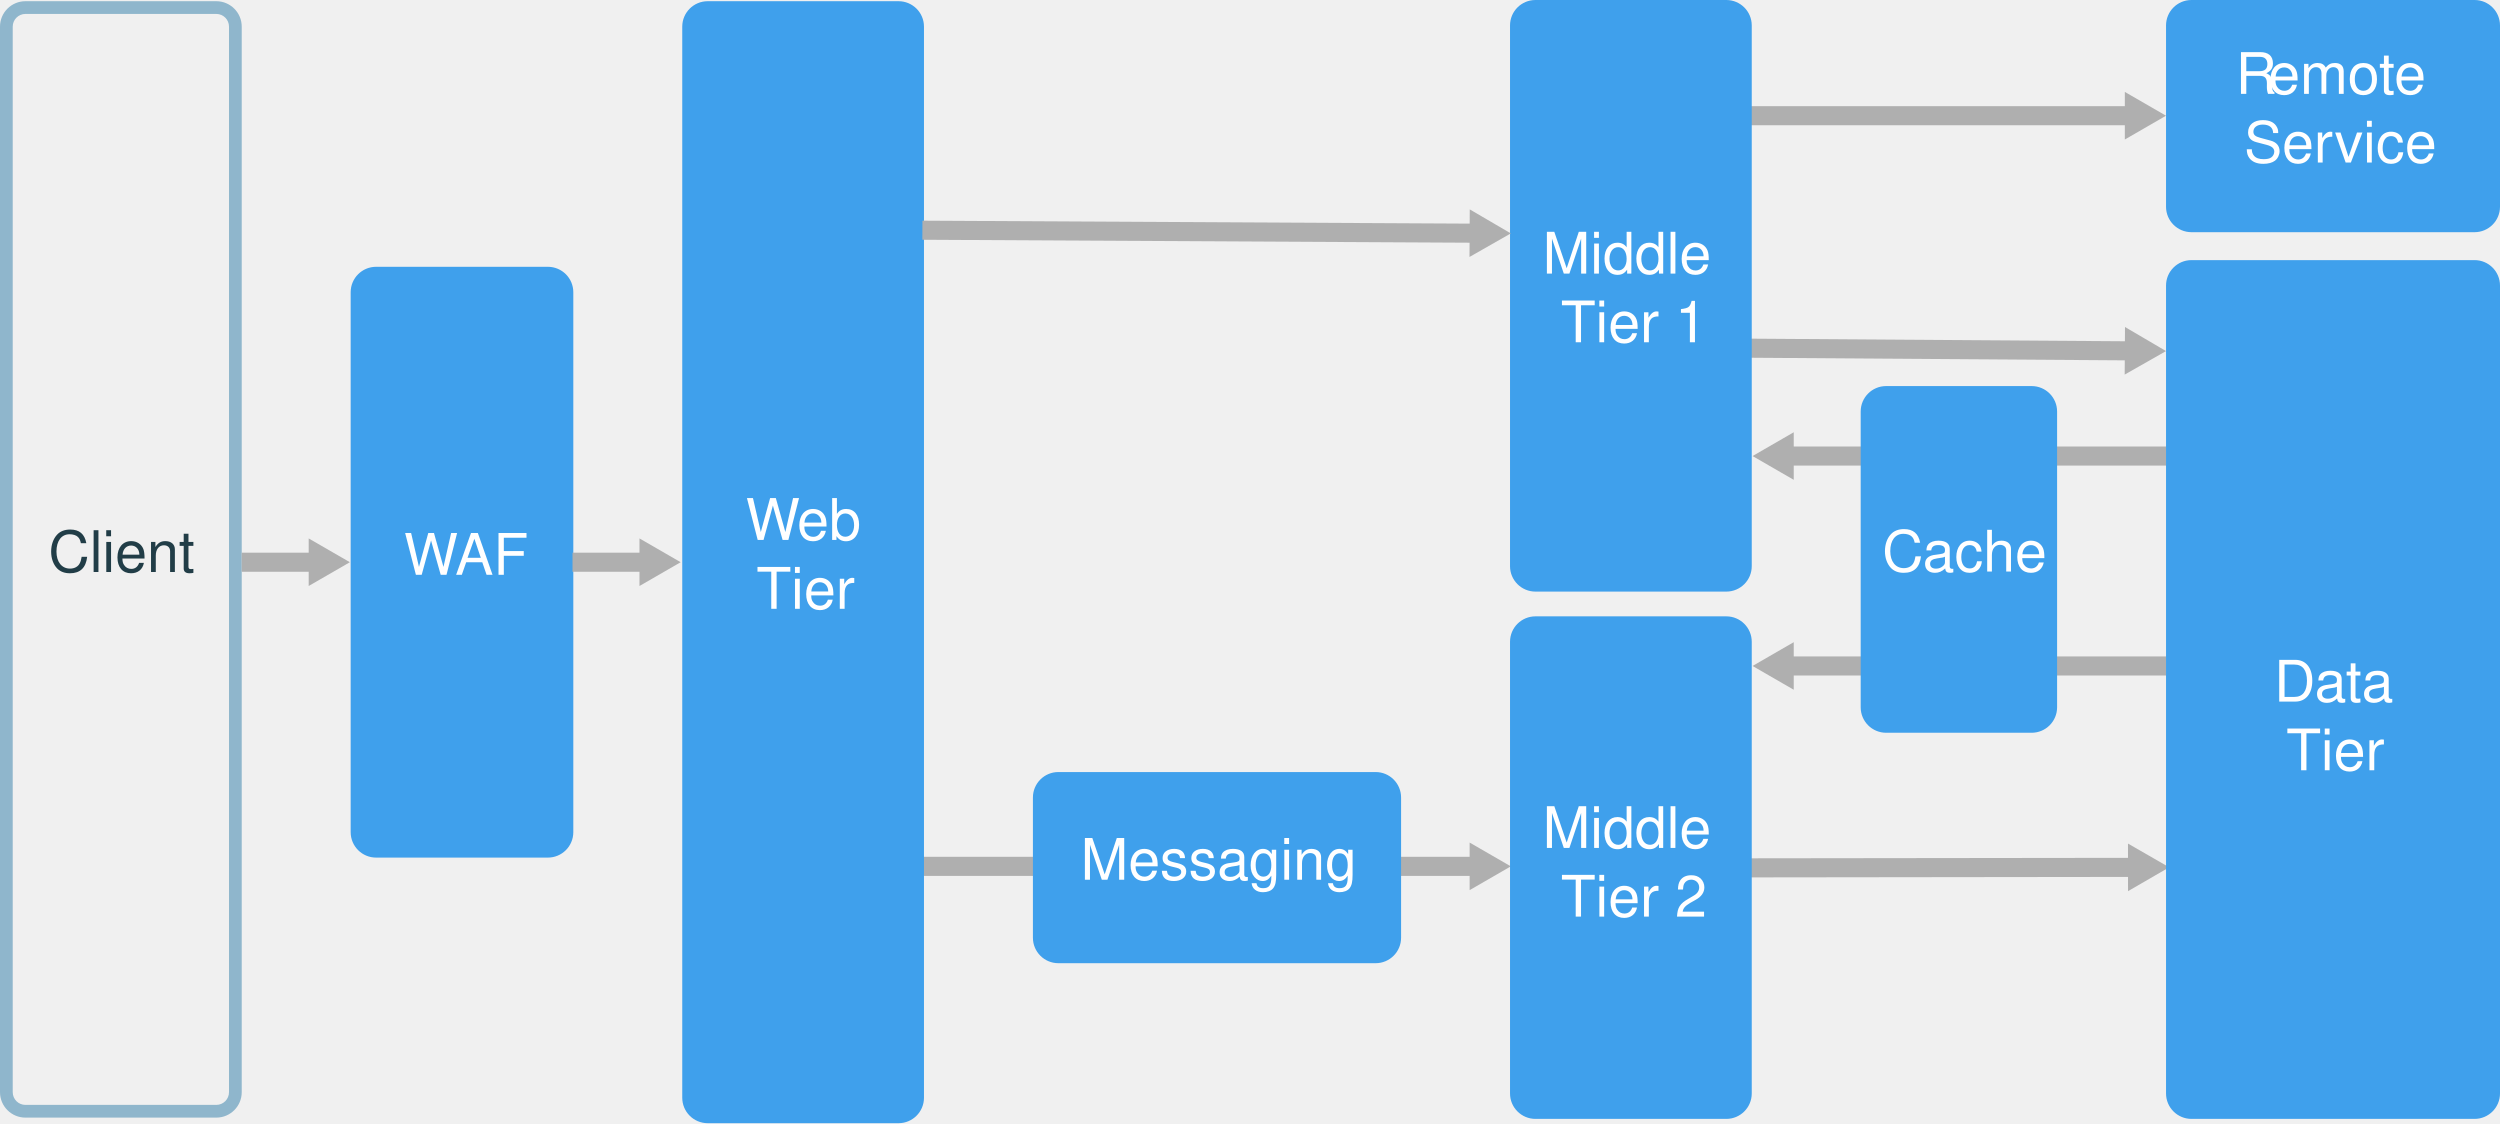
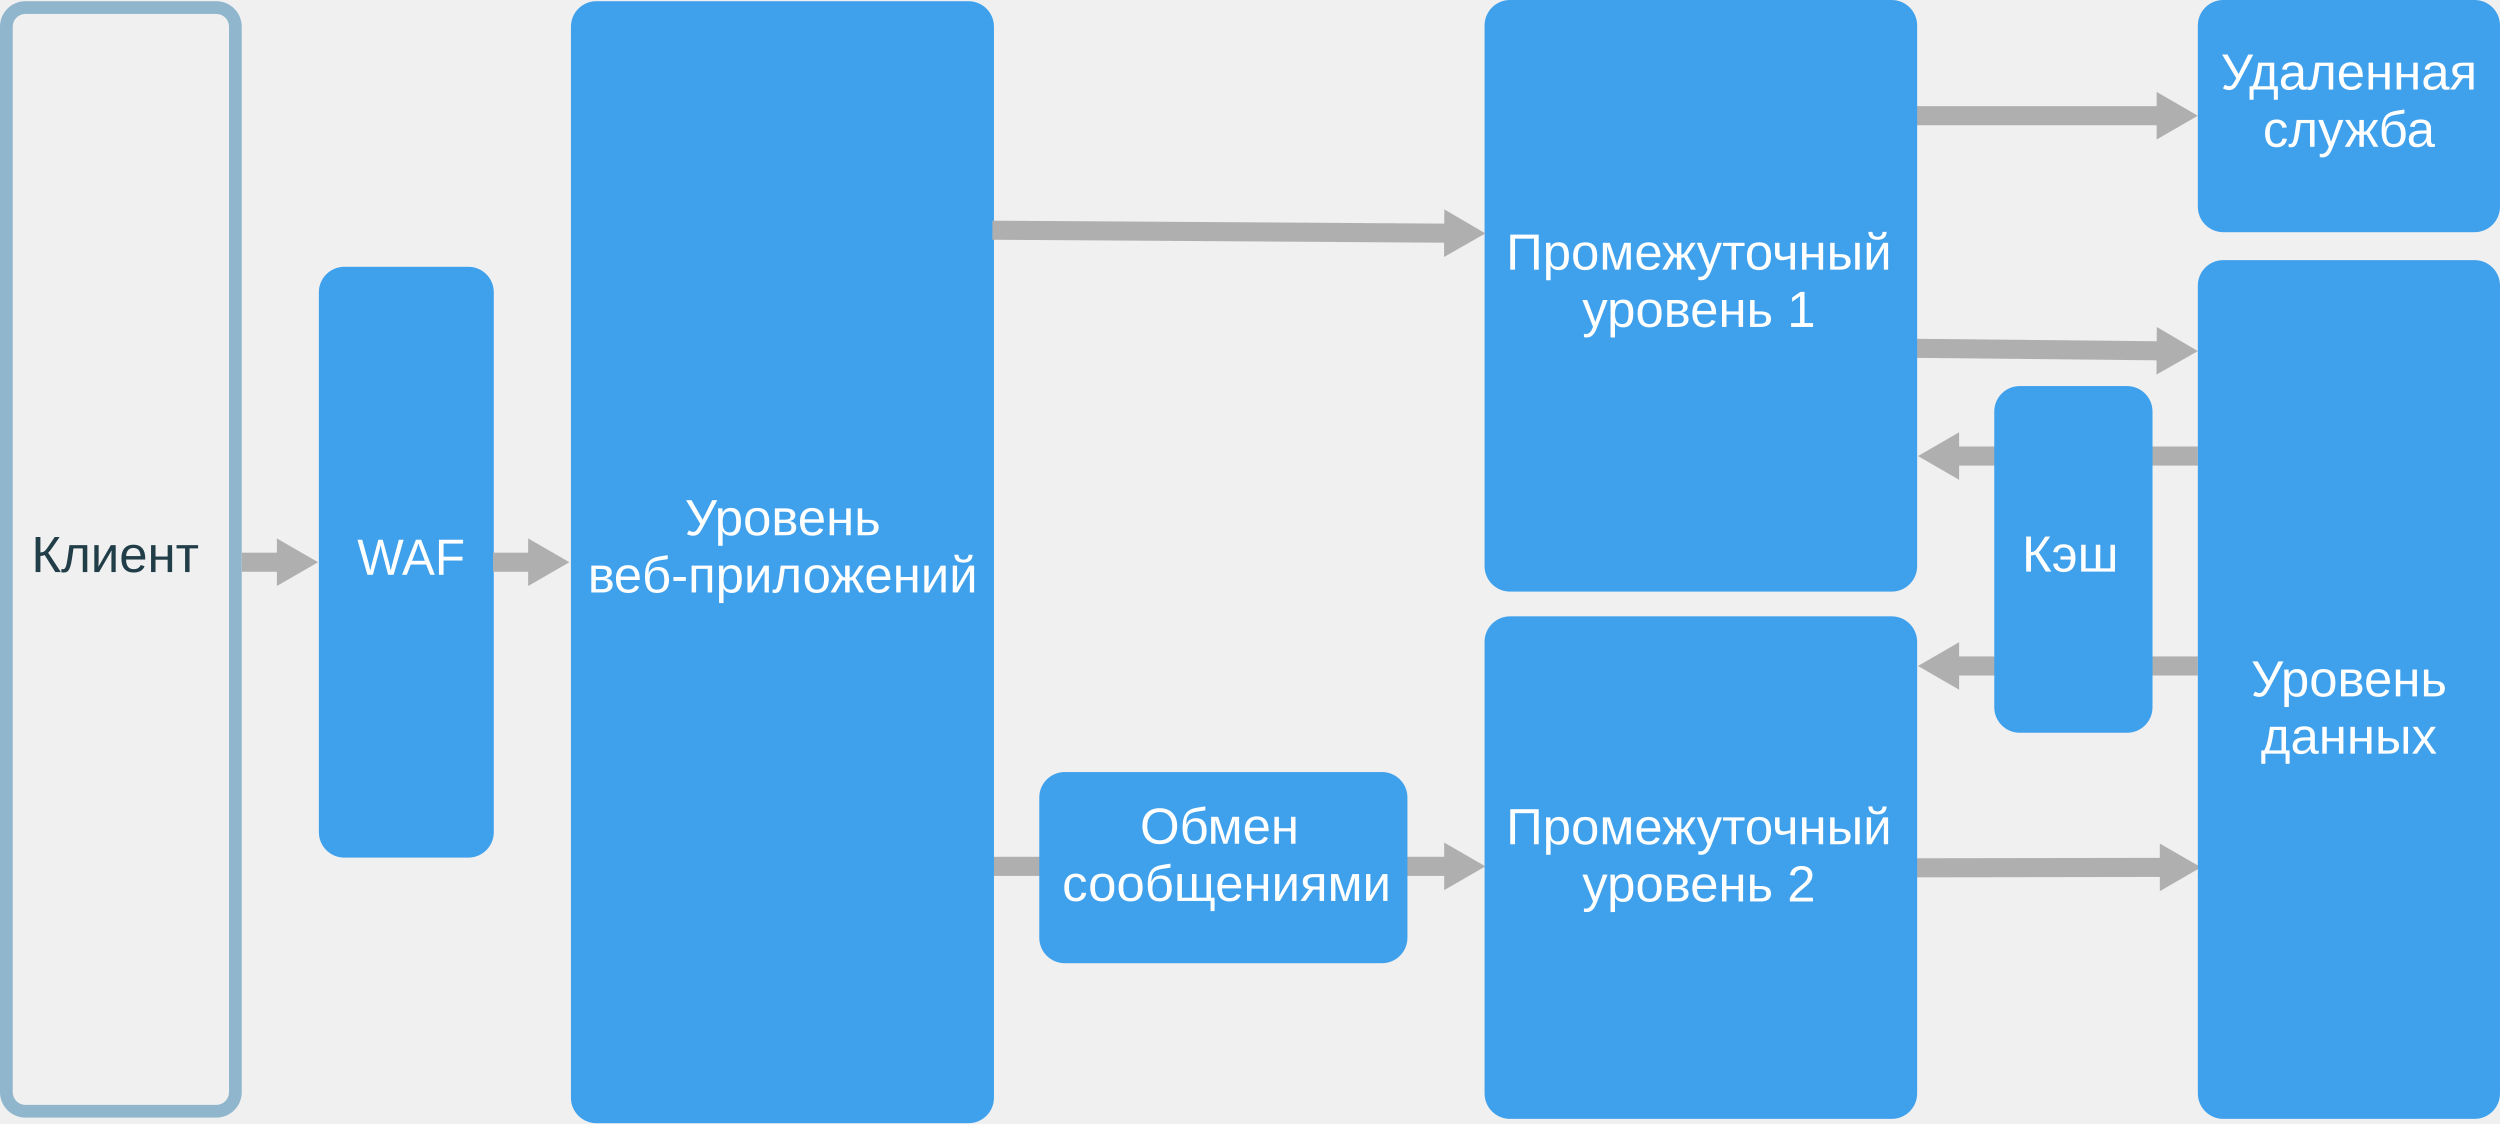
- <svg xmlns="http://www.w3.org/2000/svg" id="Layer_1" data-name="Layer 1" width="786" height="353.13" viewBox="0 0 786 353.13">
+ <svg xmlns="http://www.w3.org/2000/svg" viewBox="0 0 786 353.13">
  <defs>
-     <style>
- text{font-family:segoe-ui_normal,Segoe UI,Segoe,Segoe WP,Helvetica Neue,Helvetica,sans-serif;}.cls-1,.cls-3{fill:none;stroke:#afafaf;stroke-width:6px;}.cls-1{stroke-miterlimit:10;}.cls-2{fill:#afafaf;}.cls-3{stroke-linejoin:bevel;}.cls-4{fill:#3fa0ec;}.cls-5{font-size:18.04px;}.cls-5,.cls-7{fill:#fff;}.cls-6{letter-spacing:-0.04em;}.cls-11,.cls-7{font-size:18px;}.cls-8{letter-spacing:-0.03em;}.cls-9{letter-spacing:-0.04em;}.cls-10{fill:#8fb6cc;}.cls-11{fill:#213d47;}</style>
+     <style>.cls-1,.cls-3{fill:none;stroke:#afafaf;stroke-width:6px;}.cls-1{stroke-miterlimit:10;}.cls-2{fill:#afafaf;}.cls-3{stroke-linejoin:bevel;}.cls-4{fill:#3fa0ec;}.cls-5{fill:#8fb6cc;}.cls-6,.cls-7{isolation:isolate;}.cls-6,.cls-7,.cls-9{font-size:16px;font-family:ArialMT, Arial;}.cls-6{fill:#213d47;}.cls-7,.cls-9{fill:#fff;}.cls-8{letter-spacing:-0.04em;}.cls-10{letter-spacing:-0.04em;}.cls-11{letter-spacing:-0.01em;}.cls-12{letter-spacing:0.01em;}.cls-13{letter-spacing:-0.02em;}.cls-14{letter-spacing:-0.08em;}.cls-15{letter-spacing:-0.02em;}</style>
  </defs>
-   <line class="cls-1" x1="561.76" y1="209.38" x2="681" y2="209.38" />
-   <polygon class="cls-2" points="563.95 216.86 551 209.38 563.95 201.9 563.95 216.86" />
-   <line class="cls-1" x1="538" y1="36.38" x2="670.24" y2="36.38" />
-   <polygon class="cls-2" points="668.05 43.86 681 36.38 668.05 28.9 668.05 43.86" />
-   <line class="cls-1" x1="537" y1="109.38" x2="670.24" y2="110.31" />
-   <polygon class="cls-2" points="668 117.77 681 110.38 668.1 102.81 668 117.77" />
-   <line class="cls-3" x1="537" y1="272.87" x2="671.23" y2="272.7" />
-   <polygon class="cls-2" points="669.05 280.18 682 272.68 669.04 265.22 669.05 280.18" />
-   <line class="cls-1" x1="561.76" y1="143.38" x2="681" y2="143.38" />
-   <polygon class="cls-2" points="563.95 150.86 551 143.38 563.95 135.9 563.95 150.86" />
-   <line class="cls-1" x1="290" y1="272.38" x2="464.24" y2="272.38" />
-   <polygon class="cls-2" points="462.05 279.86 475 272.38 462.05 264.9 462.05 279.86" />
-   <rect class="cls-4" x="214.5" y="0.38" width="76" height="352.75" rx="8" ry="8" />
-   <text class="cls-5" transform="translate(234.45 169.75)">
-     <tspan class="cls-6">W</tspan>
-     <tspan x="16.14" y="0">eb</tspan>
-     <tspan x="3.33" y="21.65">Tier</tspan>
-   </text>
-   <rect class="cls-4" x="474.75" width="76" height="186" rx="8" ry="8" />
-   <text class="cls-7" transform="translate(485 86.01)">Middle<tspan x="5.7" y="21.6">Tier 1</tspan>
-   </text>
-   <rect class="cls-4" x="474.75" y="193.78" width="76" height="158" rx="8" ry="8" />
-   <text class="cls-7" transform="translate(485 266.59)">Middle<tspan x="5.7" y="21.6">Tier 2</tspan>
-   </text>
-   <rect class="cls-4" x="324.75" y="242.73" width="115.75" height="60.1" rx="8" ry="8" />
-   <text class="cls-7" transform="translate(339.75 276.59)">Messaging</text>
-   <rect class="cls-4" x="585" y="121.38" width="61.75" height="109" rx="8" ry="8" />
-   <text class="cls-7" transform="translate(591.77 179.69)">Cache</text>
-   <line class="cls-1" x1="290" y1="72.38" x2="464.24" y2="73.32" />
-   <polygon class="cls-2" points="462.01 80.79 475 73.38 462.09 65.83 462.01 80.79" />
-   <rect class="cls-4" x="681" width="105" height="73" rx="8" ry="8" />
-   <text class="cls-7" transform="translate(702.89 29.51)">
-     <tspan class="cls-8">R</tspan>
-     <tspan x="10.24" y="0">emote</tspan>
-     <tspan x="2.64" y="21.6">Service</tspan>
-   </text>
-   <rect class="cls-4" x="681" y="81.78" width="105" height="270" rx="8" ry="8" />
-   <text class="cls-7" transform="translate(714.98 220.58)">Data<tspan x="3.79" y="21.6">Tier</tspan>
-   </text>
-   <rect class="cls-4" x="110.25" y="83.88" width="70" height="185.75" rx="8" ry="8" />
-   <text class="cls-7" transform="translate(126.99 180.71)">
-     <tspan class="cls-9">W</tspan>
-     <tspan x="16.11" y="0">AF</tspan>
-   </text>
-   <line class="cls-1" x1="180" y1="176.76" x2="203.24" y2="176.76" />
-   <polygon class="cls-2" points="201.05 184.24 214 176.76 201.05 169.28 201.05 184.24" />
-   <path class="cls-10" d="M75,133a4,4,0,0,1,4,4V472a4,4,0,0,1-4,4H15a4,4,0,0,1-4-4V137a4,4,0,0,1,4-4H75m0-4H15a8,8,0,0,0-8,8V472a8,8,0,0,0,8,8H75a8,8,0,0,0,8-8V137a8,8,0,0,0-8-8Z" transform="translate(-7 -128.62)" />
-   <text class="cls-11" transform="translate(15.22 179.83)">Client</text>
-   <line class="cls-1" x1="76" y1="176.76" x2="99.24" y2="176.76" />
-   <polygon class="cls-2" points="97.05 184.24 110 176.76 97.05 169.28 97.05 184.24" />
+   <g id="Shapes">
+     <line class="cls-1" x1="613.76" y1="209.38" x2="691" y2="209.38" />
+     <polygon class="cls-2" points="615.95 216.86 603 209.38 615.95 201.9 615.95 216.86" />
+     <line class="cls-1" x1="590" y1="36.38" x2="680.24" y2="36.38" />
+     <polygon class="cls-2" points="678.05 43.86 691 36.38 678.05 28.9 678.05 43.86" />
+     <line class="cls-1" x1="589" y1="109.38" x2="680.24" y2="110.31" />
+     <polygon class="cls-2" points="678 117.77 691 110.38 678.1 102.81 678 117.77" />
+     <line class="cls-3" x1="589" y1="272.87" x2="681.23" y2="272.7" />
+     <polygon class="cls-2" points="679.05 280.18 692 272.68 679.04 265.22 679.05 280.18" />
+     <line class="cls-1" x1="613.76" y1="143.38" x2="691" y2="143.38" />
+     <polygon class="cls-2" points="615.95 150.86 603 143.38 615.95 135.9 615.95 150.86" />
+     <line class="cls-1" x1="312" y1="272.38" x2="456.24" y2="272.38" />
+     <polygon class="cls-2" points="454.05 279.86 467 272.38 454.05 264.9 454.05 279.86" />
+     <rect class="cls-4" x="179.5" y="0.38" width="133" height="352.75" rx="8" ry="8" />
+     <rect class="cls-4" x="466.75" width="136" height="186" rx="8" ry="8" />
+     <rect class="cls-4" x="466.75" y="193.78" width="136" height="158" rx="8" ry="8" />
+     <rect class="cls-4" x="326.75" y="242.73" width="115.75" height="60.1" rx="8" ry="8" />
+     <rect class="cls-4" x="627" y="121.38" width="49.75" height="109" rx="8" ry="8" />
+     <line class="cls-1" x1="312" y1="72.38" x2="456.24" y2="73.32" />
+     <polygon class="cls-2" points="454.01 80.79 467 73.38 454.09 65.83 454.01 80.79" />
+     <rect class="cls-4" x="691" width="95" height="73" rx="8" ry="8" />
+     <rect class="cls-4" x="691" y="81.78" width="95" height="270" rx="8" ry="8" />
+     <rect class="cls-4" x="100.25" y="83.88" width="55" height="185.75" rx="8" ry="8" />
+     <line class="cls-1" x1="155" y1="176.76" x2="168.24" y2="176.76" />
+     <polygon class="cls-2" points="166.05 184.24 179 176.76 166.05 169.28 166.05 184.24" />
+     <path class="cls-5" d="M68,4.38a4,4,0,0,1,4,4v335a4,4,0,0,1-4,4H8a4,4,0,0,1-4-4V8.38a4,4,0,0,1,4-4H68m0-4H8a8,8,0,0,0-8,8v335a8,8,0,0,0,8,8H68a8,8,0,0,0,8-8V8.38A8,8,0,0,0,68,.38Z" />
+     <line class="cls-1" x1="76" y1="176.76" x2="89.24" y2="176.76" />
+     <polygon class="cls-2" points="87.05 184.24 100 176.76 87.05 169.28 87.05 184.24" />
+   </g>
+   <g id="txt">
+     <text class="cls-6" transform="translate(9.89 179.85)">Клиент</text>
+     <text class="cls-7" transform="translate(112.3 180.71) scale(0.97 1)">
+       <tspan class="cls-8">W</tspan>
+       <tspan x="14.51" y="0">AF</tspan>
+     </text>
+     <text class="cls-7" transform="translate(635.72 179.71)">Кэш</text>
+     <text class="cls-9" transform="translate(215.27 168.28)">
+       <tspan class="cls-10">У</tspan>
+       <tspan x="9.45" y="0">ро</tspan>
+       <tspan class="cls-11" x="27.24" y="0">в</tspan>
+       <tspan x="35.56" y="0">ень </tspan>
+       <tspan class="cls-11" x="-30.47" y="18">ве</tspan>
+       <tspan x="-13.43" y="18">б-при</tspan>
+       <tspan class="cls-12" x="27.56" y="18">л</tspan>
+       <tspan class="cls-11" x="37.07" y="18">о</tspan>
+       <tspan x="45.79" y="18">жений</tspan>
+     </text>
+     <text class="cls-7" transform="translate(358.41 265.26)">О<tspan class="cls-13" x="12.45" y="0">б</tspan>
+       <tspan x="21.26" y="0">мен </tspan>
+       <tspan class="cls-12" x="-24.48" y="18">с</tspan>
+       <tspan x="-16.3" y="18">ооб</tspan>
+       <tspan class="cls-11" x="10.66" y="18">щ</tspan>
+       <tspan x="23.64" y="18">ениями</tspan>
+     </text>
+     <text class="cls-9" transform="translate(473.53 84.78)">Пром<tspan class="cls-11" x="40.3" y="0">е</tspan>
+       <tspan class="cls-12" x="49.02" y="0">ж</tspan>
+       <tspan x="59.9" y="0">у</tspan>
+       <tspan class="cls-11" x="67.9" y="0">т</tspan>
+       <tspan class="cls-13" x="75.05" y="0">о</tspan>
+       <tspan x="83.59" y="0">чный </tspan>
+       <tspan class="cls-11" x="23.93" y="18">у</tspan>
+       <tspan x="31.75" y="18">ро</tspan>
+       <tspan class="cls-11" x="49.54" y="18">в</tspan>
+       <tspan x="57.86" y="18">ень 1</tspan>
+     </text>
+     <text class="cls-9" transform="translate(473.53 265.43)">Пром<tspan class="cls-11" x="40.3" y="0">е</tspan>
+       <tspan class="cls-12" x="49.02" y="0">ж</tspan>
+       <tspan x="59.9" y="0">у</tspan>
+       <tspan class="cls-11" x="67.9" y="0">т</tspan>
+       <tspan class="cls-13" x="75.05" y="0">о</tspan>
+       <tspan x="83.59" y="0">чный </tspan>
+       <tspan class="cls-11" x="23.93" y="18">у</tspan>
+       <tspan x="31.75" y="18">ро</tspan>
+       <tspan class="cls-11" x="49.54" y="18">в</tspan>
+       <tspan x="57.86" y="18">ень 2</tspan>
+     </text>
+     <text class="cls-9" transform="translate(698.19 28.16)">
+       <tspan class="cls-14">У</tspan>
+       <tspan x="8.91" y="0">даленная </tspan>
+       <tspan x="13.26" y="18">сл</tspan>
+       <tspan class="cls-12" x="30.6" y="18">уж</tspan>
+       <tspan class="cls-15" x="49.66" y="18">б</tspan>
+       <tspan x="58.46" y="18">а</tspan>
+     </text>
+     <text class="cls-9" transform="translate(707.68 218.95)">
+       <tspan class="cls-10">У</tspan>
+       <tspan x="9.45" y="0">ро</tspan>
+       <tspan class="cls-11" x="27.24" y="0">в</tspan>
+       <tspan x="35.56" y="0">ень </tspan>
+       <tspan x="3.11" y="18">данных</tspan>
+     </text>
+   </g>
</svg>
